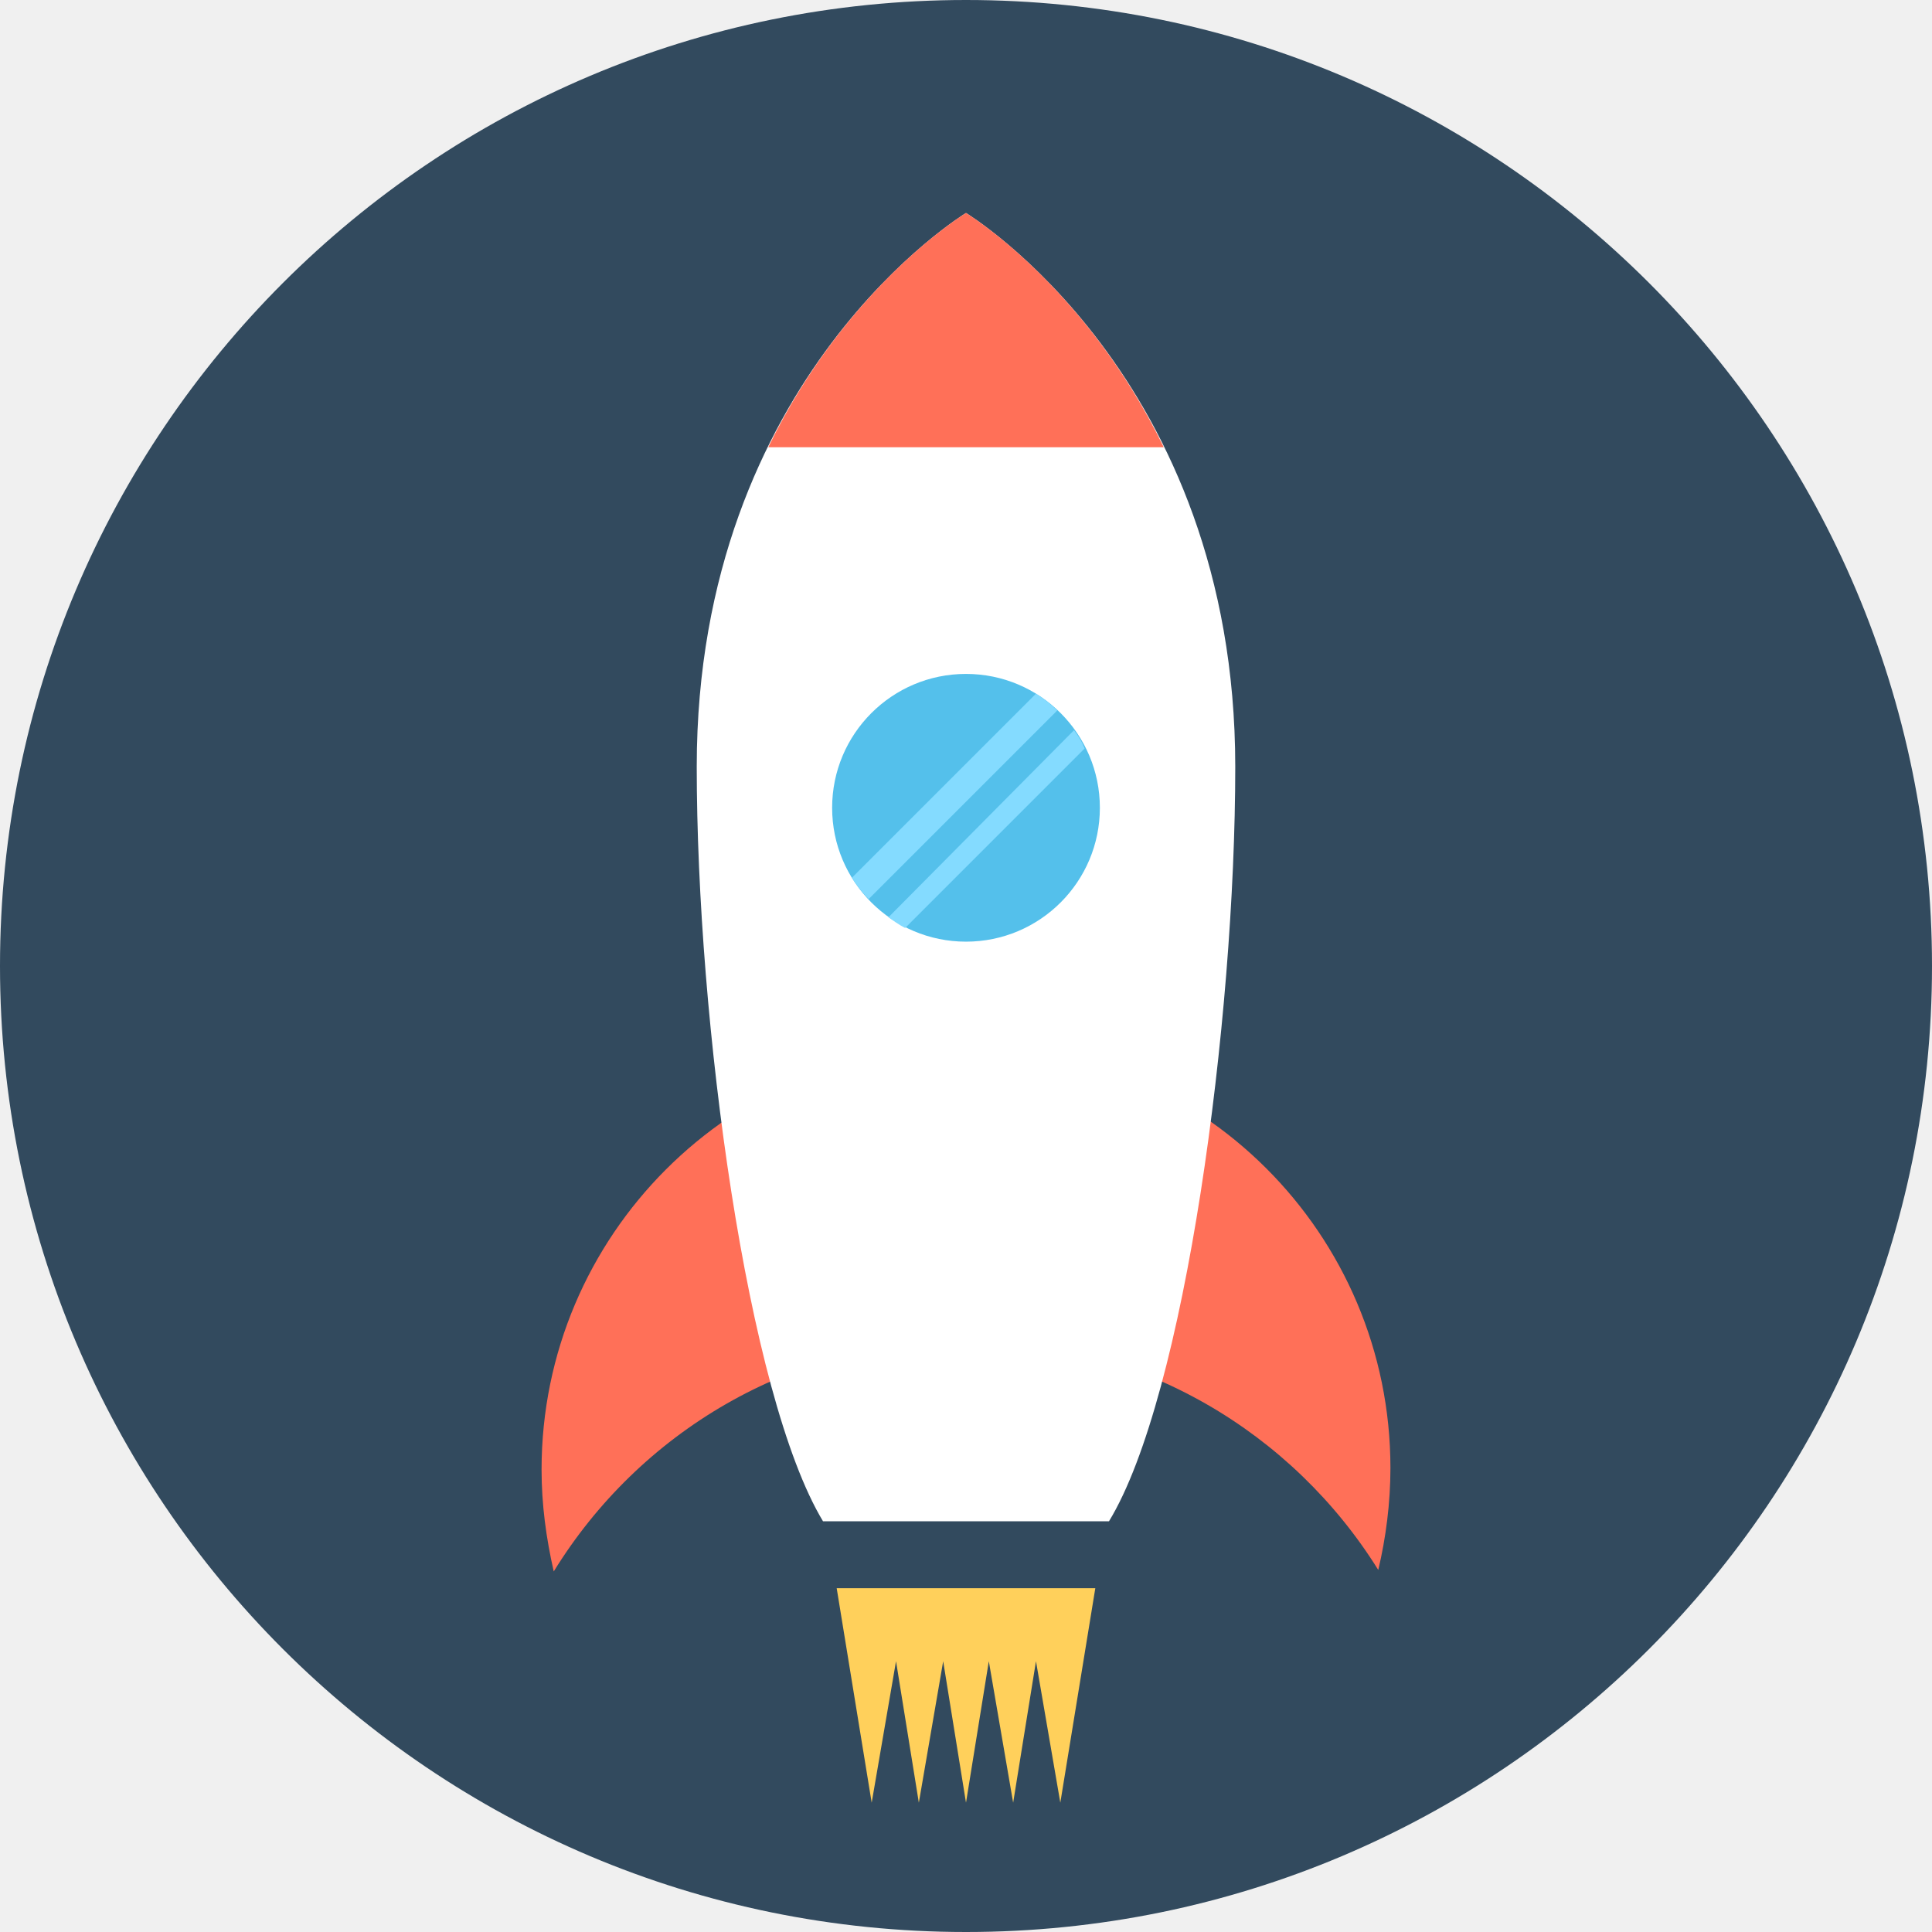
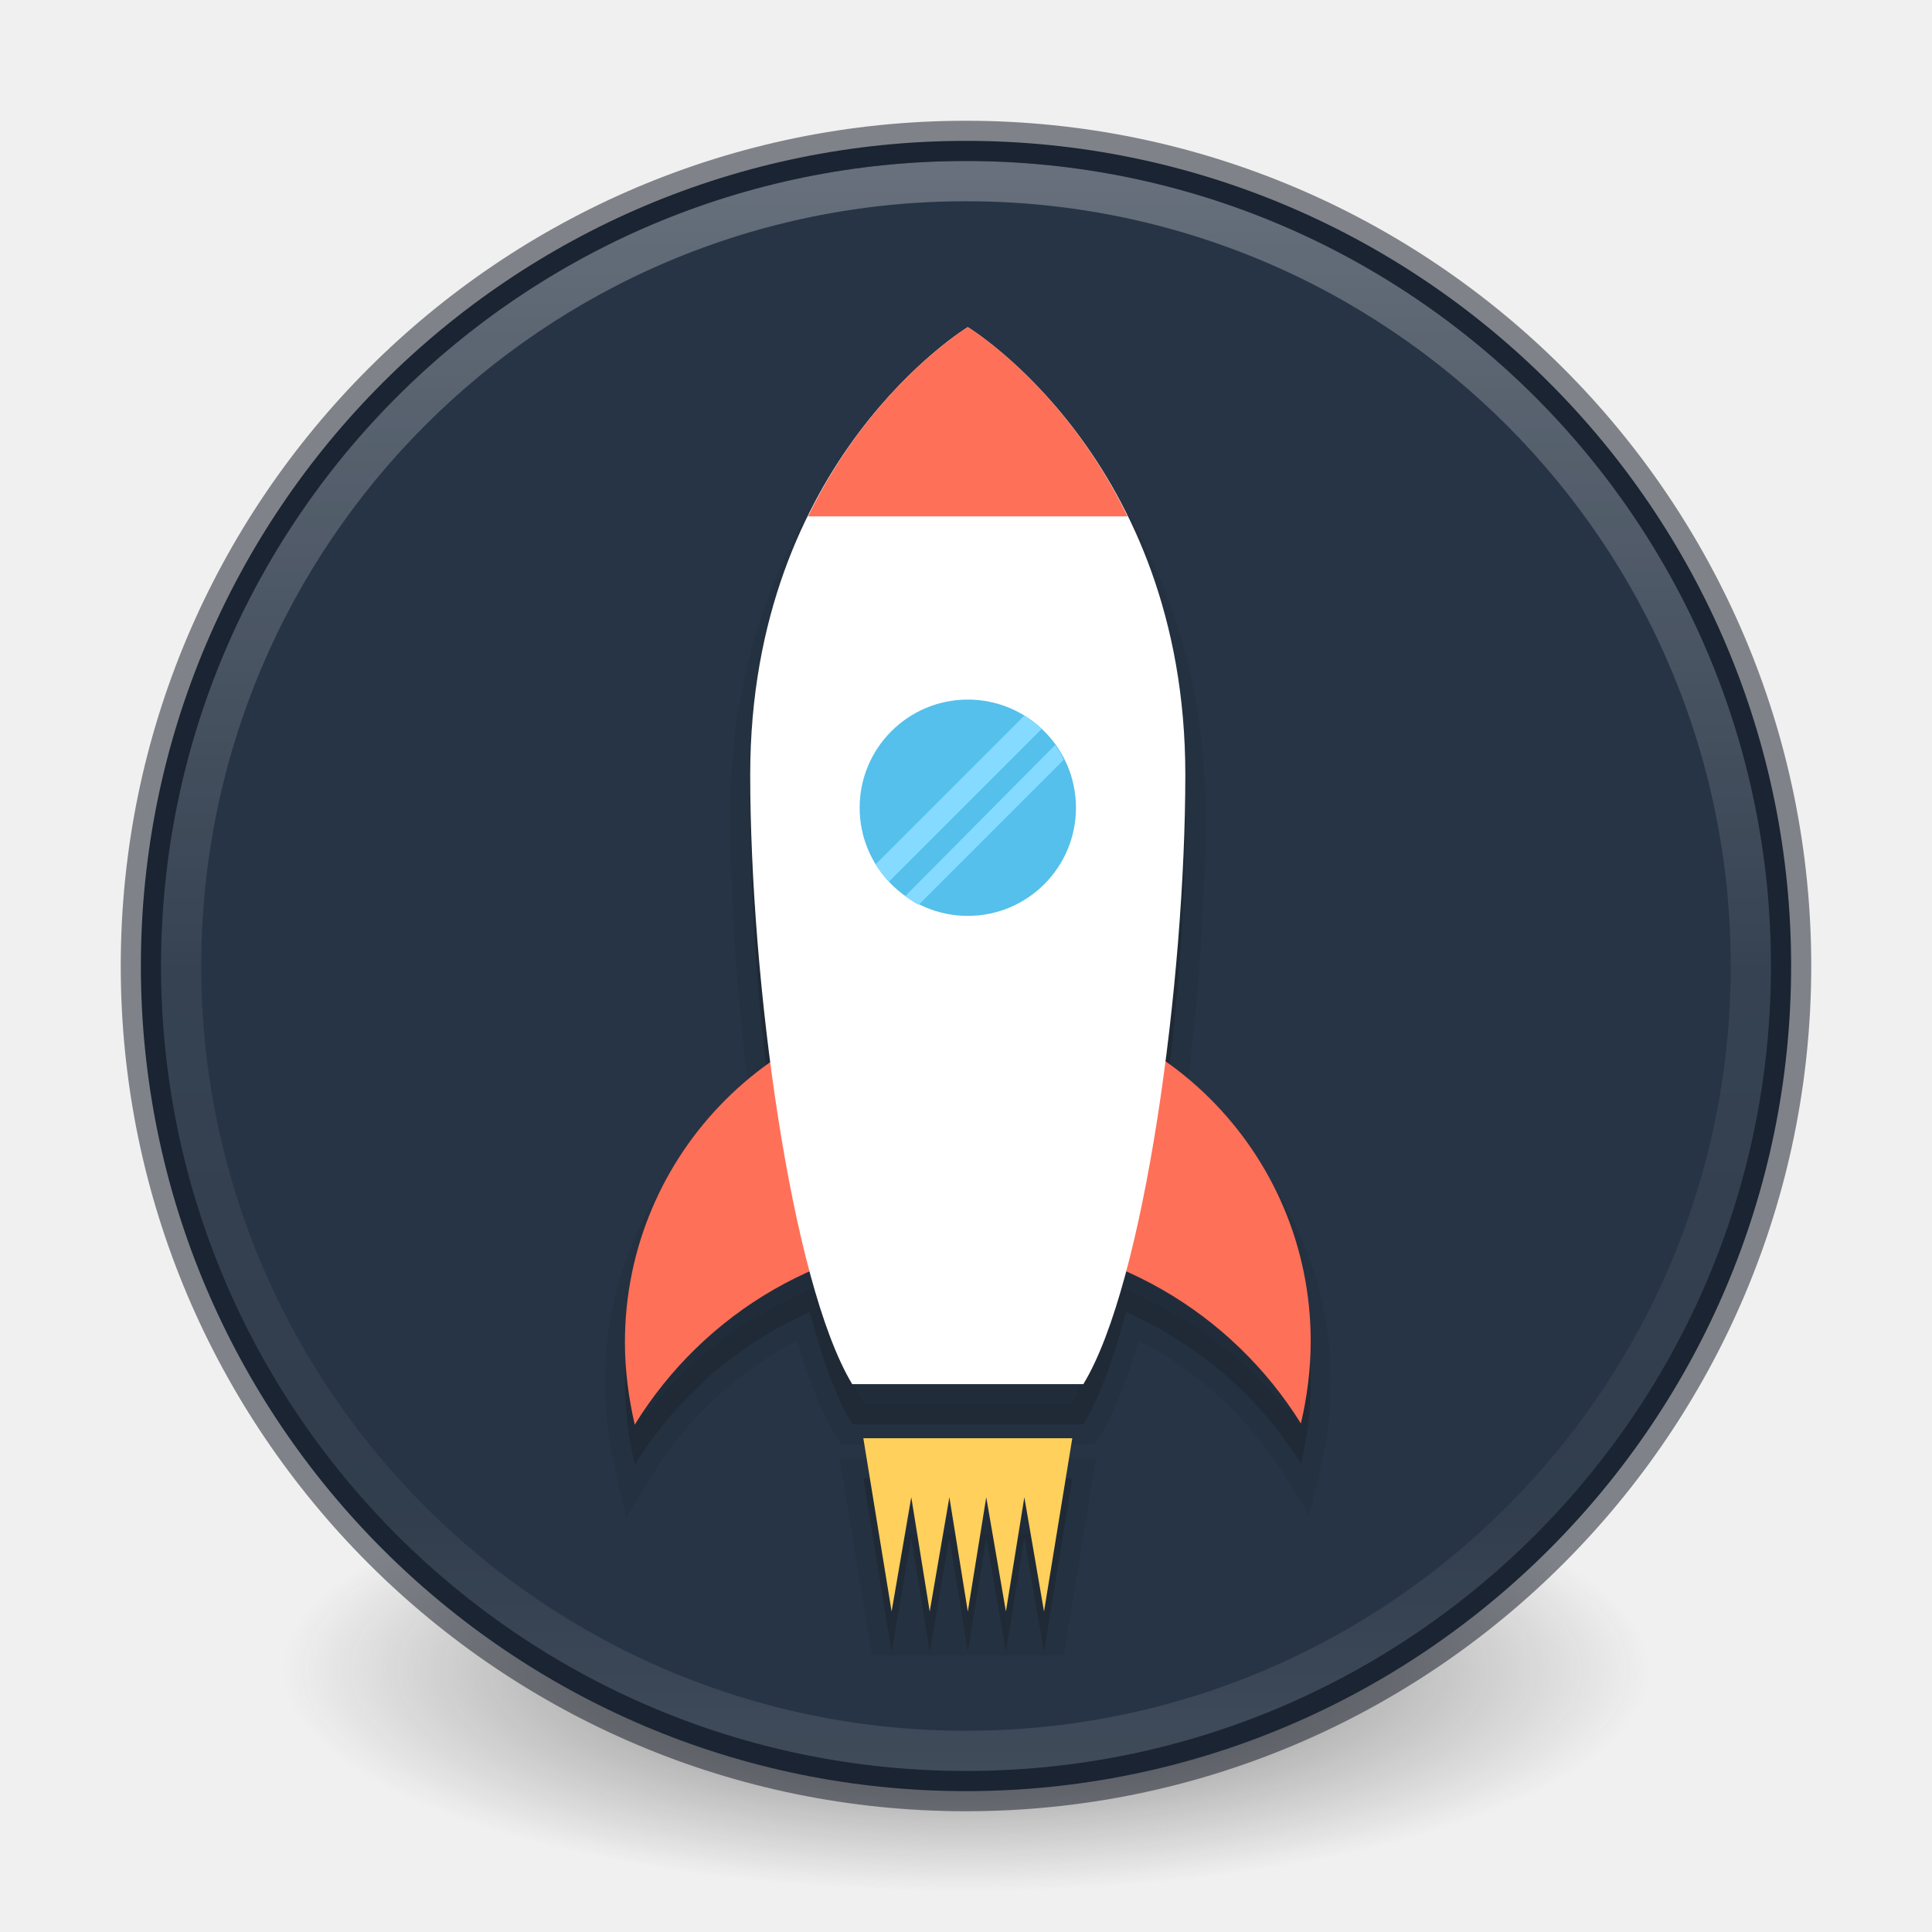
- <svg xmlns="http://www.w3.org/2000/svg" version="1.1" id="Layer_1" x="0px" y="0px" viewBox="0 0 508 508" style="enable-background:new 0 0 508 508;" xml:space="preserve">
-   <circle style="fill:#324A5E;" cx="254" cy="254" r="254" />
-   <polygon style="fill:#FFD05B;" points="220,417.6 229.2,474 235.6,436.8 241.6,474 248,436.8 254,474 260,436.8 266.4,474   272.4,436.8 278.8,474 288,417.6 " />
-   <path style="fill:#FF7058;" d="M365.6,386c0,9.2-1.2,18.4-3.2,26.8c-22.4-36-62.4-60.4-108.4-60.4s-86,24.4-108.4,60.8  c-2-8.8-3.2-17.6-3.2-26.8c0-61.6,50-111.6,111.6-111.6C315.6,274.4,365.6,324.4,365.6,386z" />
-   <path style="fill:#FFFFFF;" d="M291.6,400c20-32.8,33.2-131.6,33.2-198.4C324.8,98.8,254,56,254,56s-70.8,42.8-70.8,145.6  c0,66.8,13.2,165.2,33.2,198.4H291.6z" />
-   <path style="fill:#FF7058;" d="M306,117.6C285.2,74.8,254,56,254,56s-31.2,18.8-52,61.6H306z" />
-   <circle style="fill:#54C0EB;" cx="254" cy="212.4" r="35.2" />
-   <g>
-     <path style="fill:#84DBFF;" d="M278,186.8c-1.6-1.6-3.6-3.2-5.6-4.4L224,230.8c1.2,2,2.8,4,4.4,5.6L278,186.8z" />
-     <path style="fill:#84DBFF;" d="M282.4,192l-48.8,49.2c1.2,0.8,2.8,2,4.4,2.8l47.2-47.2C284.4,194.8,283.6,193.6,282.4,192z" />
+ <svg xmlns="http://www.w3.org/2000/svg" xmlns:xlink="http://www.w3.org/1999/xlink" id="svg4031" height="48" width="48" version="1.1">
+   <defs id="defs4033">
+     <linearGradient id="linearGradient3820-7-2-1">
+       <stop offset="0" style="stop-color:#3d3d3d;stop-opacity:1" id="stop3822-2-6-3" />
+       <stop offset="0.5" style="stop-color:#686868;stop-opacity:0.498" id="stop3864-8-7-7" />
+       <stop offset="1" style="stop-color:#686868;stop-opacity:0" id="stop3824-1-2-5" />
+     </linearGradient>
+     <radialGradient gradientTransform="matrix(0.2708338,0,0,0.08762273,-2.855072,25.18723)" gradientUnits="userSpaceOnUse" xlink:href="#linearGradient3820-7-2-1" id="radialGradient3018" fy="186.171" fx="99.157" r="62.769" cy="186.171" cx="99.157" />
+     <linearGradient id="linearGradient4011-7">
+       <stop offset="0" style="stop-color:#ffffff;stop-opacity:1" id="stop4013-4" />
+       <stop offset="0.508" style="stop-color:#ffffff;stop-opacity:0.235" id="stop4015-61" />
+       <stop offset="0.835" style="stop-color:#ffffff;stop-opacity:0.157" id="stop4017-2" />
+       <stop offset="1" style="stop-color:#ffffff;stop-opacity:0.392" id="stop4019-2" />
+     </linearGradient>
+     <linearGradient id="linearGradient8838-4">
+       <stop offset="0" style="stop-color:#000000;stop-opacity:1" id="stop8840-4" />
+       <stop offset="1" style="stop-color:#000000;stop-opacity:0" id="stop8842-8" />
+     </linearGradient>
+     <linearGradient gradientTransform="matrix(0.5135135,0,0,0.5135135,-0.836132,22.97872)" gradientUnits="userSpaceOnUse" xlink:href="#linearGradient4011-7" id="linearGradient3741" y2="42.884" x2="71.204" y1="7.831" x1="71.204" />
+     <radialGradient gradientTransform="matrix(1.129412,0,0,0.2823525,-34.72941,43.69412)" gradientUnits="userSpaceOnUse" xlink:href="#linearGradient8838-4" id="radialGradient3748" fy="4.625" fx="62.625" r="10.625" cy="4.625" cx="62.625" />
+     <linearGradient id="linearGradient4632-92-3-0-8-1-6-6">
+       <stop offset="0" style="stop-color:#fafafa;stop-opacity:1" id="stop4634-68-8-0-2-9-1-1" />
+       <stop offset="1" style="stop-color:#e1e1e1;stop-opacity:1" id="stop4636-8-21-7-1-4-9-4" />
+     </linearGradient>
+     <radialGradient xlink:href="#linearGradient4632-92-3-0-8-1-6-6" id="radialGradient3398" gradientUnits="userSpaceOnUse" gradientTransform="matrix(0,1.218944,-1.289497,-3.3177771e-8,46.89601,18.35099)" cx="6.275" cy="8.45" fx="6.275" fy="8.45" r="20" />
+     <linearGradient xlink:href="#linearGradient3104-8-8-97-4-6-2-0-1-4-0-5-8-3-9-1" id="linearGradient4200-6" gradientUnits="userSpaceOnUse" gradientTransform="matrix(0.8074983,0,0,0.833744,113.0116,-2.35899)" x1="-95.838" y1="54.2" x2="-95.838" y2="5.176" />
+     <linearGradient id="linearGradient3104-8-8-97-4-6-2-0-1-4-0-5-8-3-9-1">
+       <stop offset="0" style="stop-color:#000000;stop-opacity:0.322" id="stop3106-5-4-3-5-0-1-61-9-2-7-3-3-2-6-9" />
+       <stop offset="1" style="stop-color:#000000;stop-opacity:0.278" id="stop3108-4-3-7-8-2-4-01-9-9-0-6-4-3-7-7" />
+     </linearGradient>
+     <linearGradient id="linearGradient2867-449-88-871-390-598-476-591-434-148-57-177-3-8-8">
+       <stop id="stop3750-8-9-0" style="stop-color:#95a3ab;stop-opacity:1" offset="0" />
+       <stop id="stop3752-3-2-2" style="stop-color:#667885;stop-opacity:1" offset="0.262" />
+       <stop id="stop3754-7-2-2" style="stop-color:#485a6c;stop-opacity:1" offset="0.705" />
+       <stop id="stop3756-9-3-05" style="stop-color:#273445;stop-opacity:1" offset="1" />
+     </linearGradient>
+     <linearGradient id="linearGradient4011-8">
+       <stop id="stop4013-9" style="stop-color:#ffffff;stop-opacity:1" offset="0" />
+       <stop id="stop4015-2" style="stop-color:#ffffff;stop-opacity:0.235" offset="0.508" />
+       <stop id="stop4017-28" style="stop-color:#ffffff;stop-opacity:0.157" offset="0.835" />
+       <stop id="stop4019-23" style="stop-color:#ffffff;stop-opacity:0.392" offset="1" />
+     </linearGradient>
+     <linearGradient y2="44.341" x2="71.204" y1="6.238" x1="71.204" gradientTransform="matrix(1.054054,0,0,1.054054,-51.611,-2.727901)" gradientUnits="userSpaceOnUse" id="linearGradient3540" xlink:href="#linearGradient4011-8" />
+     <radialGradient r="20" fy="8.45" fx="1.198" cy="8.45" cx="1.198" gradientTransform="matrix(0,5.000002,-5.289406,-1.3609237e-7,68.69436,-17.9895)" gradientUnits="userSpaceOnUse" id="radialGradient3543" xlink:href="#linearGradient2867-449-88-871-390-598-476-591-434-148-57-177-3-8-8" />
+   </defs>
+   <g id="g4182">
+     <path d="m 41,41.5 a 17,5.5 0 1 1 -34,0 17,5.5 0 1 1 34,0 z" id="path3818-0-5" style="fill:url(#radialGradient3018);fill-opacity:1;stroke:none" />
+     <path d="M 24,3.5 C 12.689,3.5 3.5,12.689 3.5,24 3.5,35.311 12.689,44.5 24,44.5 35.311,44.5 44.5,35.311 44.5,24 44.5,12.689 35.311,3.5 24,3.5 z" id="path2555" style="color:#000000;fill:#273445;fill-opacity:1;fill-rule:nonzero;stroke:none;stroke-width:1;marker:none;visibility:visible;display:inline;overflow:visible;enable-background:accumulate" />
+     <path id="path4227" d="m 24.045,9.129 c 0,0 -5.404,3.268 -5.404,11.115 0,2.142 0.184,4.701 0.504,7.146 -2.186,1.543 -3.619,4.084 -3.619,6.961 0,0.702 0.091,1.373 0.244,2.045 1.027,-1.668 2.544,-2.996 4.348,-3.799 0.314,1.171 0.667,2.145 1.057,2.791 l 5.742,0 c 0.391,-0.641 0.744,-1.616 1.059,-2.791 1.803,0.8 3.319,2.118 4.346,3.768 0.153,-0.641 0.244,-1.343 0.244,-2.045 0,-2.875 -1.431,-5.415 -3.615,-6.951 0.317,-2.44 0.5,-4.992 0.5,-7.125 0,-7.848 -5.404,-11.115 -5.404,-11.115 z M 21.449,36.732 22.152,41.037 22.641,38.197 23.098,41.037 23.588,38.197 24.045,41.037 24.504,38.197 24.992,41.037 25.449,38.197 25.938,41.037 l 0.703,-4.305 -5.191,0 z" style="opacity:0.07;fill:none;fill-opacity:1;stroke:#000000;stroke-opacity:1" />
+     <path style="opacity:0.15;fill:#000000;fill-opacity:1" d="m 24.045,9.129 c 0,0 -5.404,3.268 -5.404,11.115 0,2.142 0.184,4.701 0.504,7.146 -2.186,1.543 -3.619,4.084 -3.619,6.961 0,0.702 0.091,1.373 0.244,2.045 1.027,-1.668 2.544,-2.996 4.348,-3.799 0.314,1.171 0.667,2.145 1.057,2.791 l 5.742,0 c 0.391,-0.641 0.744,-1.616 1.059,-2.791 1.803,0.8 3.319,2.118 4.346,3.768 0.153,-0.641 0.244,-1.343 0.244,-2.045 0,-2.875 -1.431,-5.415 -3.615,-6.951 0.317,-2.44 0.5,-4.992 0.5,-7.125 0,-7.848 -5.404,-11.115 -5.404,-11.115 z M 21.449,36.732 22.152,41.037 22.641,38.197 23.098,41.037 23.588,38.197 24.045,41.037 24.504,38.197 24.992,41.037 25.449,38.197 25.938,41.037 l 0.703,-4.305 -5.191,0 z" id="polygon4219" />
+     <path d="m 43.5,23.999 c 0,10.77 -8.731,19.501 -19.5,19.501 C 13.231,43.5 4.5,34.769 4.5,23.999 4.5,13.23 13.231,4.5 24,4.5 34.769,4.5 43.5,13.23 43.5,23.999 l 0,0 z" id="path8655-4" style="opacity:0.3;color:#000000;fill:none;stroke:url(#linearGradient3540);stroke-width:1;stroke-linecap:round;stroke-linejoin:round;stroke-miterlimit:4;stroke-opacity:1;stroke-dasharray:none;stroke-dashoffset:0;marker:none;visibility:visible;display:inline;overflow:visible;enable-background:accumulate" />
+     <path d="M 24,3.5 C 12.689,3.5 3.5,12.689 3.5,24 3.5,35.311 12.689,44.5 24,44.5 35.311,44.5 44.5,35.311 44.5,24 44.5,12.689 35.311,3.5 24,3.5 z" id="path2555-6-0" style="opacity:0.5;color:#000000;fill:#000000;fill-opacity:0;fill-rule:nonzero;stroke:#0e141f;stroke-width:1;stroke-linecap:round;stroke-linejoin:round;stroke-miterlimit:4;stroke-opacity:1;stroke-dasharray:none;stroke-dashoffset:0;marker:none;visibility:visible;display:inline;overflow:visible;enable-background:accumulate" />
+     <polygon transform="matrix(0.07633862,0,0,0.07633862,4.65504,3.853451)" style="fill:#ffd05b" points="260,436.8 266.4,474 272.4,436.8 278.8,474 288,417.6 220,417.6 229.2,474 235.6,436.8 241.6,474 248,436.8 254,474 " id="polygon5" />
+     <path style="fill:#ff7058" d="m 32.564,33.32 c 0,0.702 -0.092,1.405 -0.244,2.046 -1.71,-2.748 -4.764,-4.611 -8.275,-4.611 -3.512,0 -6.565,1.863 -8.275,4.641 -0.153,-0.672 -0.244,-1.344 -0.244,-2.046 0,-4.702 3.817,-8.519 8.519,-8.519 4.702,-0.031 8.519,3.786 8.519,8.489 z" id="path7" />
+     <path style="fill:#ffffff" d="m 26.915,34.389 c 1.527,-2.504 2.534,-10.046 2.534,-15.146 0,-7.848 -5.405,-11.115 -5.405,-11.115 0,0 -5.405,3.267 -5.405,11.115 0,5.099 1.008,12.611 2.534,15.146 l 5.741,0 z" id="path9" />
+     <path style="fill:#ff7058" d="M 28.015,12.831 C 26.427,9.564 24.045,8.128 24.045,8.128 c 0,0 -2.382,1.435 -3.97,4.702 l 7.939,0 z" id="path11" />
+     <circle style="fill:#54c0eb" cx="24.045" cy="20.068" r="2.687" id="circle13" />
+     <g transform="matrix(0.07633862,0,0,0.07633862,4.65504,3.853451)" id="g15">
+       <path style="fill:#84dbff" d="m 278,186.8 c -1.6,-1.6 -3.6,-3.2 -5.6,-4.4 L 224,230.8 c 1.2,2 2.8,4 4.4,5.6 L 278,186.8 Z" id="path17" />
+       <path style="fill:#84dbff" d="m 282.4,192 -48.8,49.2 c 1.2,0.8 2.8,2 4.4,2.8 l 47.2,-47.2 c -0.8,-2 -1.6,-3.2 -2.8,-4.8 z" id="path19" />
+     </g>
  </g>
-   <g>
- </g>
-   <g>
- </g>
-   <g>
- </g>
-   <g>
- </g>
-   <g>
- </g>
-   <g>
- </g>
-   <g>
- </g>
-   <g>
- </g>
-   <g>
- </g>
-   <g>
- </g>
-   <g>
- </g>
-   <g>
- </g>
-   <g>
- </g>
-   <g>
- </g>
-   <g>
- </g>
</svg>
